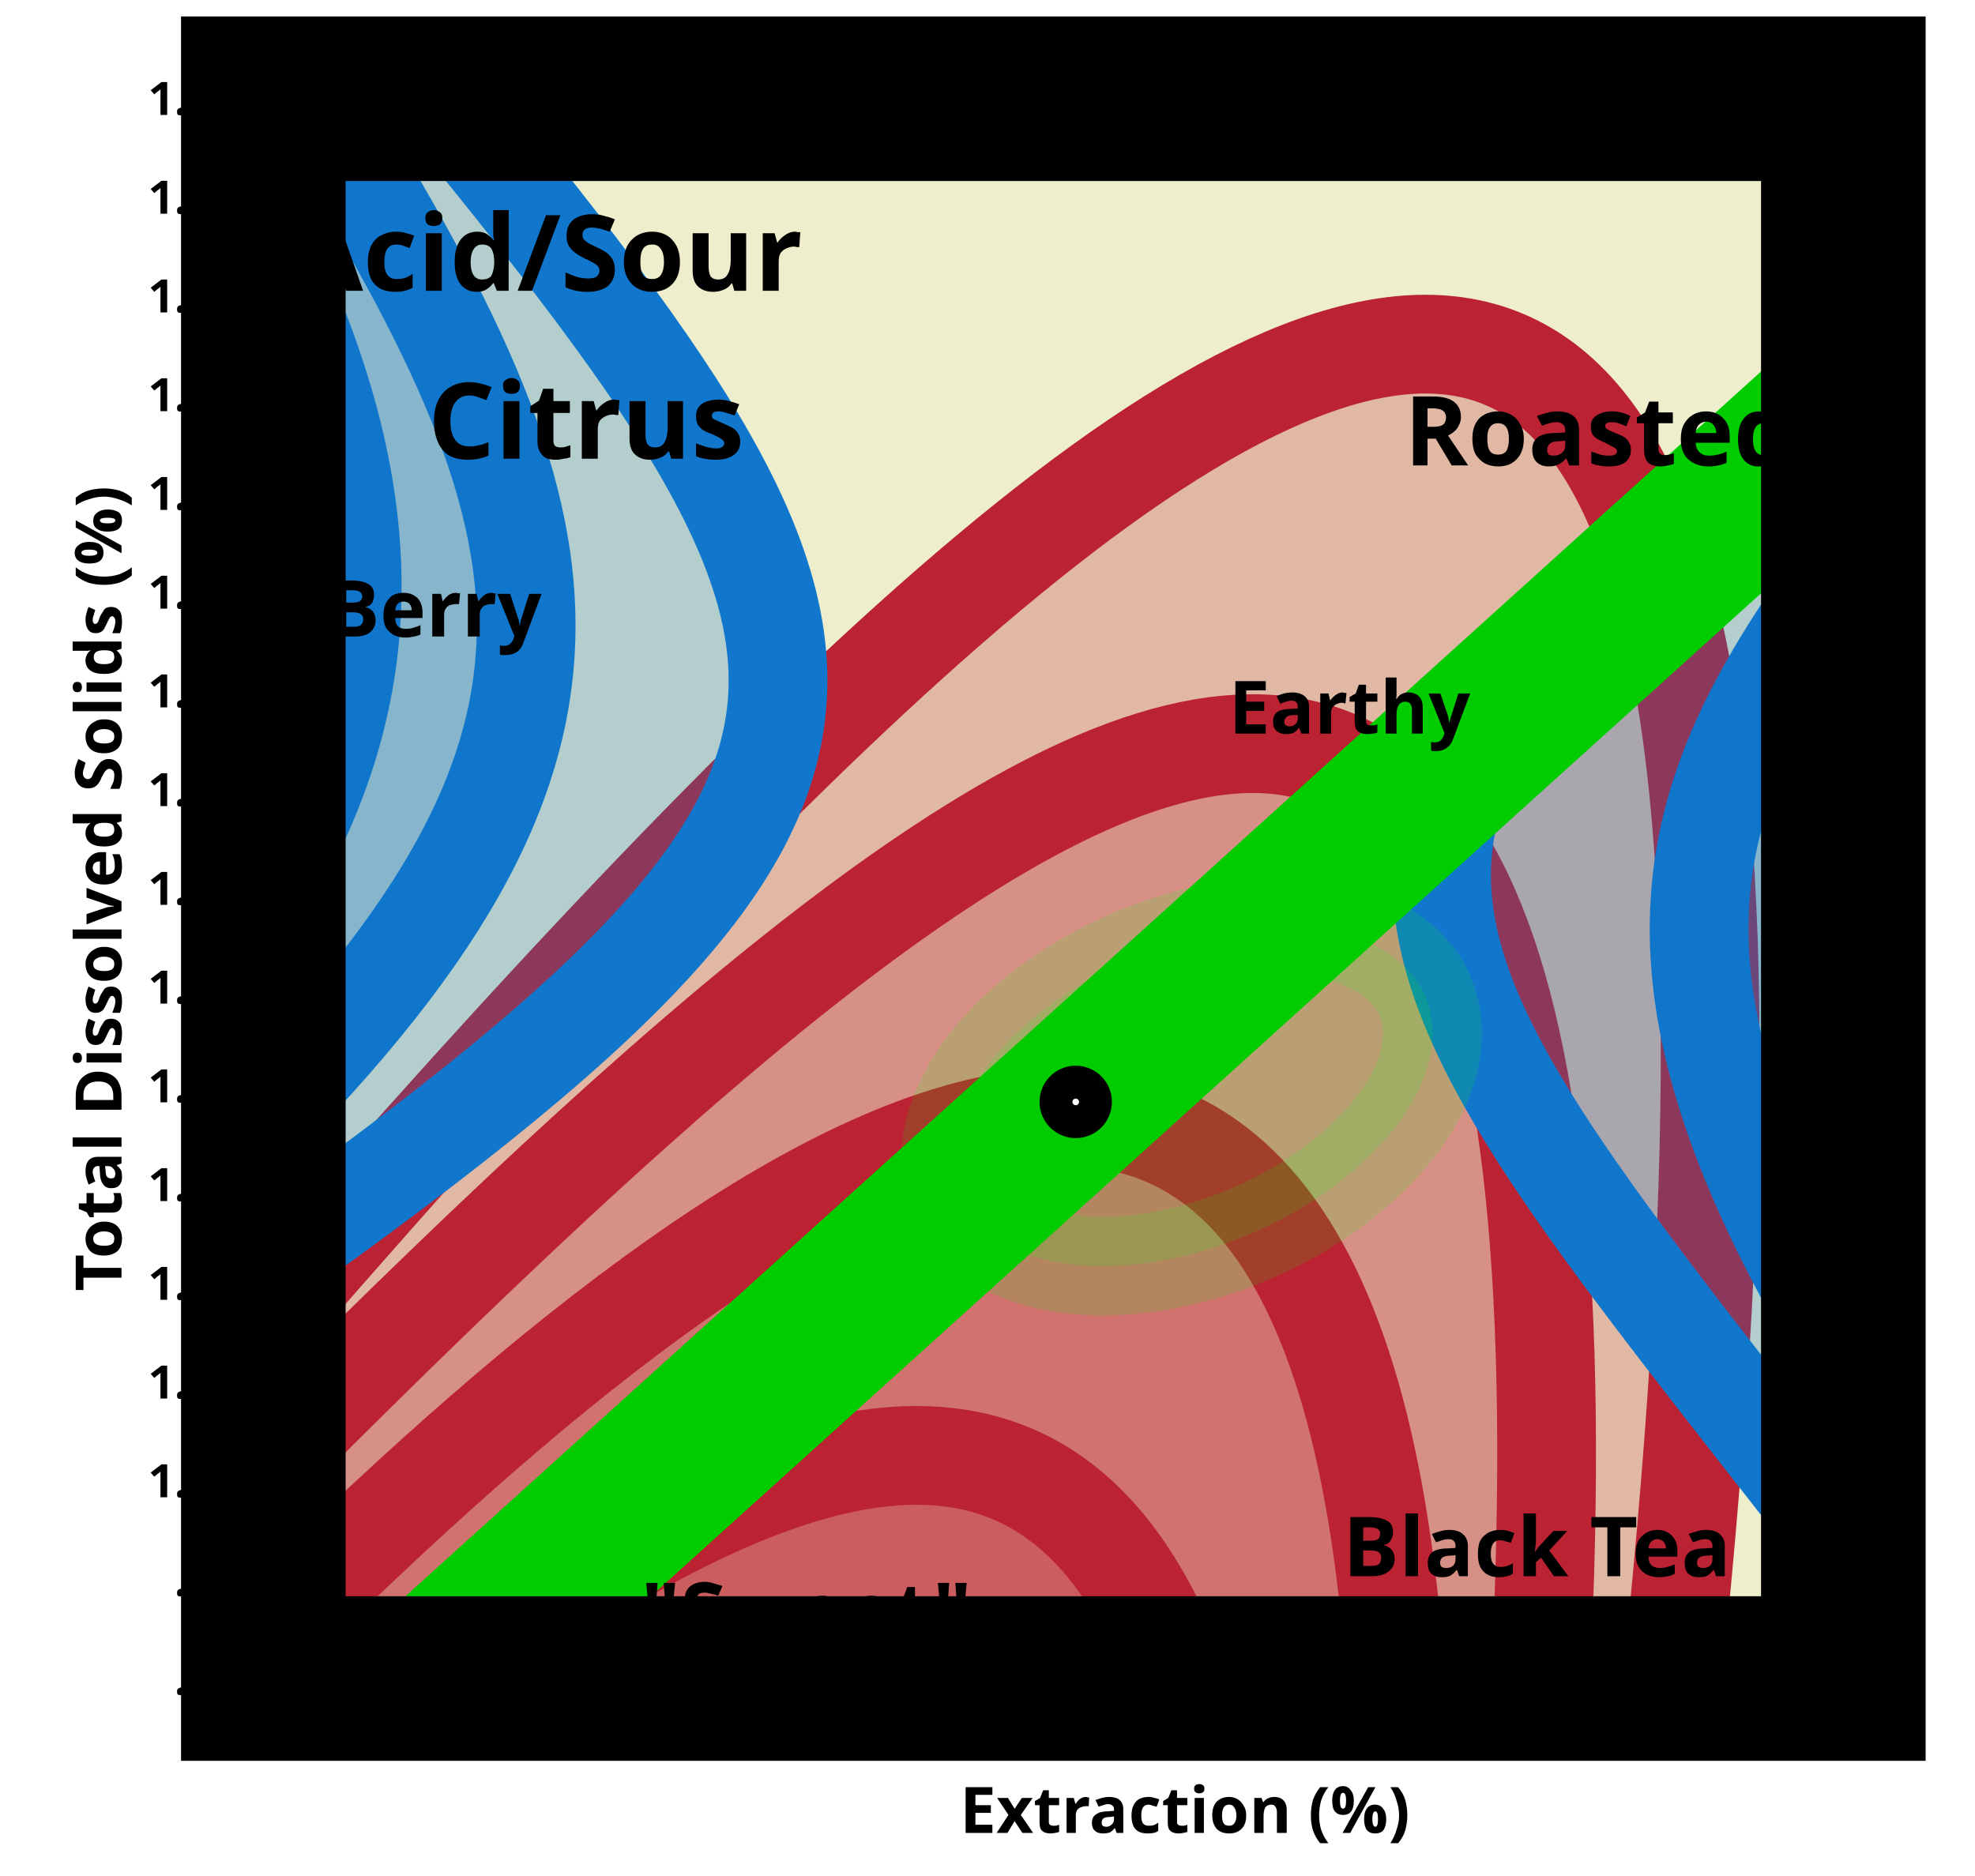
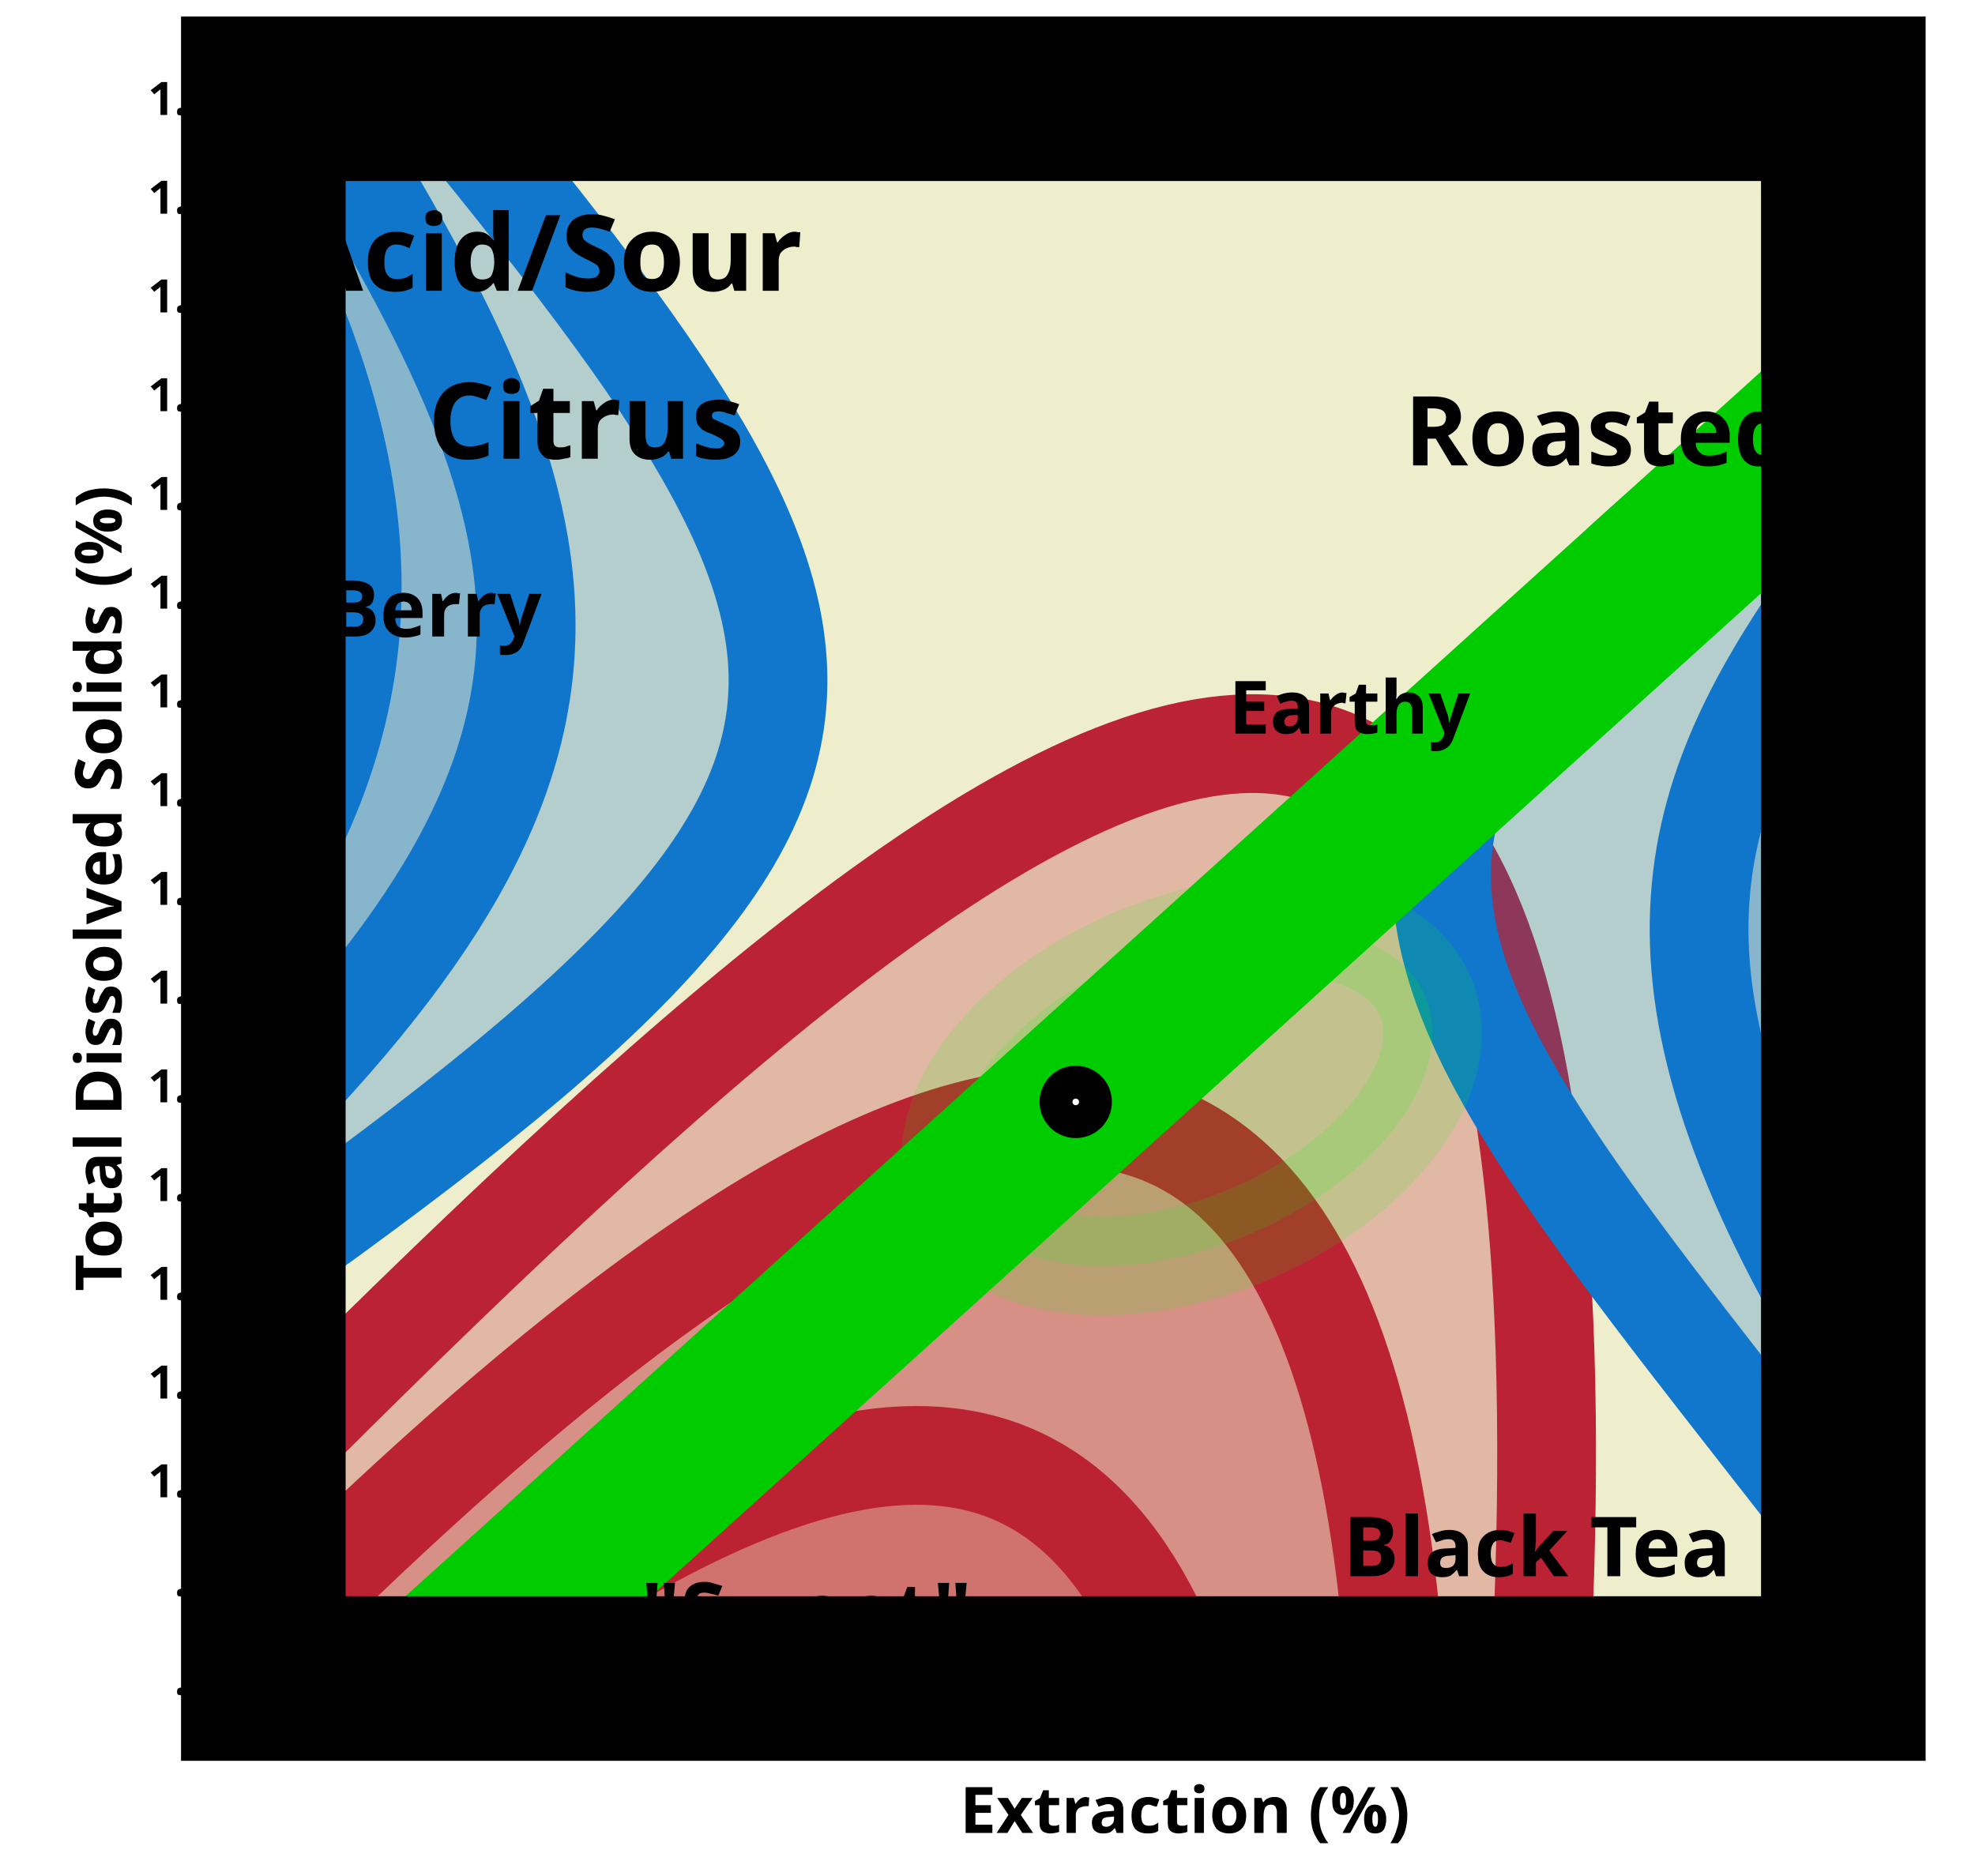
<svg xmlns="http://www.w3.org/2000/svg" id="chart" viewBox="0 0 60 57" font-family="system-ui, sans-serif" font-weight="600" font-size="1.4">
  <defs>
    <clipPath id="clipBox" clipPathUnits="userSpaceOnUse">
      <rect x="14" y="0.90" width="12" height="0.8" />
    </clipPath>
  </defs>
  <rect width="60" height="57" fill="#fff" />
  <g id="translation" transform="translate(-48 105) scale(4 -60)">
    <rect x="14" y="0.9" width="12" height="0.8" fill="#eec" clip-path="url(#clipBox)" />
    <g id="liking-lines" fill="none" stroke-linecap="square" clip-path="url(#clipBox)">
      <g id="cluster1" stroke="#B23" fill="#B234">
        <path stroke-width="3" vector-effect="non-scaling-stroke" d="M15.3 0.9C17.98 1.03 20.0 1.07 20.95 0.9" />
        <path stroke-width="3" vector-effect="non-scaling-stroke" d="M13.7 0.9C17.4 1.15 22.1 1.39 22.6 0.9" />
        <path stroke-width="3" vector-effect="non-scaling-stroke" d="M12.4 0.9C19 1.35 24.3 1.69 23.7 0.9" />
-         <path stroke-width="3" vector-effect="non-scaling-stroke" d="M11.7 0.9C20.4 1.59 26.4 1.99 24.7 0.9" />
      </g>
      <g id="cluster2" stroke="#17C" fill="#17C4">
        <path stroke-width="3" vector-effect="non-scaling-stroke" d="M26 1.07C24.3 1.26 24.8 1.35 26 1.46" />
        <path stroke-width="3" vector-effect="non-scaling-stroke" d="M26 0.97C22.5 1.27 21.4 1.33 26 1.555" />
        <path stroke-width="3" vector-effect="non-scaling-stroke" d="M14 1.3C14.9 1.4 14.9 1.5 14 1.625" />
        <path stroke-width="3" vector-effect="non-scaling-stroke" d="M14 1.185C17 1.39 16.3 1.5 14 1.74" />
        <path stroke-width="3" vector-effect="non-scaling-stroke" d="M14 1.11C19.7 1.38 18.7 1.43 14 1.81" />
      </g>
      <g id="both-clusters" stroke="#0f02" fill="#0f02">
        <ellipse stroke-width="3" transform="rotate(1.0 21.05 1.195)" rx="1.83" ry="0.08" cx="21.05" cy="1.195" vector-effect="non-scaling-stroke" />
      </g>
    </g>
    <path id="recipe-line" clip-path="url(#clipBox)" d="M12 0.7L28.6 1.7" fill="none" stroke="#0c0" stroke-width="5" vector-effect="non-scaling-stroke" />
    <ellipse id="brew-point" cx="20.17" cy="1.192" rx="0.15" ry="0.01" stroke="currentColor" fill="#fff" clip-path="url(#clipBox)" vector-effect="non-scaling-stroke" />
    <path id="ticks" fill="none" stroke="currentColor" stroke-width="3" vector-effect="non-scaling-stroke" d="M14 1.65h0.15     M14 1.60h0.15M14 1.55h0.15M14 1.50h0.15M14 1.45h0.15M14 1.40h0.15M14 1.35h0.15M14 1.30h0.15M14 1.25h0.15M14 1.20h0.15M14 1.15h0.15M14 1.10h0.15M14 1.05h0.15M14 1.00h0.15M14 0.95h0.15     M15 0.90v0.013M16 0.90v0.013M17 0.90v0.013M18 0.90v0.013M19 0.90v0.013M20 0.90v0.013M21 0.90v0.013     M22 0.90v0.013M23 0.90v0.013M24 0.90v0.013M25 0.90v0.013" />
    <rect x="14" y="0.9" width="12" height="0.8" fill="none" stroke="currentColor" stroke-width="5" vector-effect="non-scaling-stroke" />
  </g>
  <g id="tasting-notes" font-weight="bold" text-anchor="middle" dominant-baseline="middle">
    <text x="13.2" y="18.5" font-size="1.7em">Berry</text>
    <text x="17.8" y="12.8" font-size="2.3em">Citrus</text>
    <text x="16.6" y="7.7" font-size="2.3em">Acid/Sour</text>
    <text x="48.6" y="13.1" font-size="2.1em">Roasted</text>
    <text x="24.5" y="49" font-size="1.8em">"Sweet"</text>
    <text x="46.7" y="47" font-size="1.8em">Black Tea</text>
    <text x="41" y="21.5" font-size="1.6em">Earthy</text>
  </g>
  <text x="3" y="27" font-size="1.4em" transform="rotate(-90 3 27)" text-anchor="middle" dominant-baseline="middle">Total Dissolved Solids (%)</text>
  <g id="tds-labels" text-anchor="end" dominant-baseline="middle" fill="currentColor">
    <text x="7.3" y="3">1.70</text>
    <text x="7.3" y="6">1.65</text>
    <text x="7.3" y="9">1.60</text>
    <text x="7.3" y="12">1.55</text>
    <text x="7.3" y="15">1.50</text>
    <text x="7.3" y="18">1.45</text>
    <text x="7.3" y="21">1.40</text>
    <text x="7.3" y="24">1.35</text>
    <text x="7.3" y="27">1.30</text>
    <text x="7.3" y="30">1.25</text>
    <text x="7.3" y="33">1.20</text>
    <text x="7.3" y="36">1.15</text>
    <text x="7.3" y="39">1.10</text>
    <text x="7.3" y="42">1.05</text>
    <text x="7.3" y="45">1.00</text>
    <text x="7.3" y="48">.95</text>
    <text x="7.3" y="51">.90</text>
  </g>
  <text x="36" y="55" font-size="1.4em" text-anchor="middle" dominant-baseline="middle">Extraction (%)</text>
  <g id="extraction-labels" text-anchor="middle" dominant-baseline="middle" fill="currentColor">
    <text x="8" y="52.5">14</text>
    <text x="12" y="52.5">15</text>
    <text x="16" y="52.5">16</text>
    <text x="20" y="52.5">17</text>
    <text x="24" y="52.5">18</text>
    <text x="28" y="52.5">19</text>
    <text x="32" y="52.5">20</text>
    <text x="36" y="52.5">21</text>
    <text x="40" y="52.5">22</text>
    <text x="44" y="52.5">23</text>
    <text x="48" y="52.5">24</text>
    <text x="52" y="52.5">25</text>
    <text x="56" y="52.5">26</text>
  </g>
</svg>
